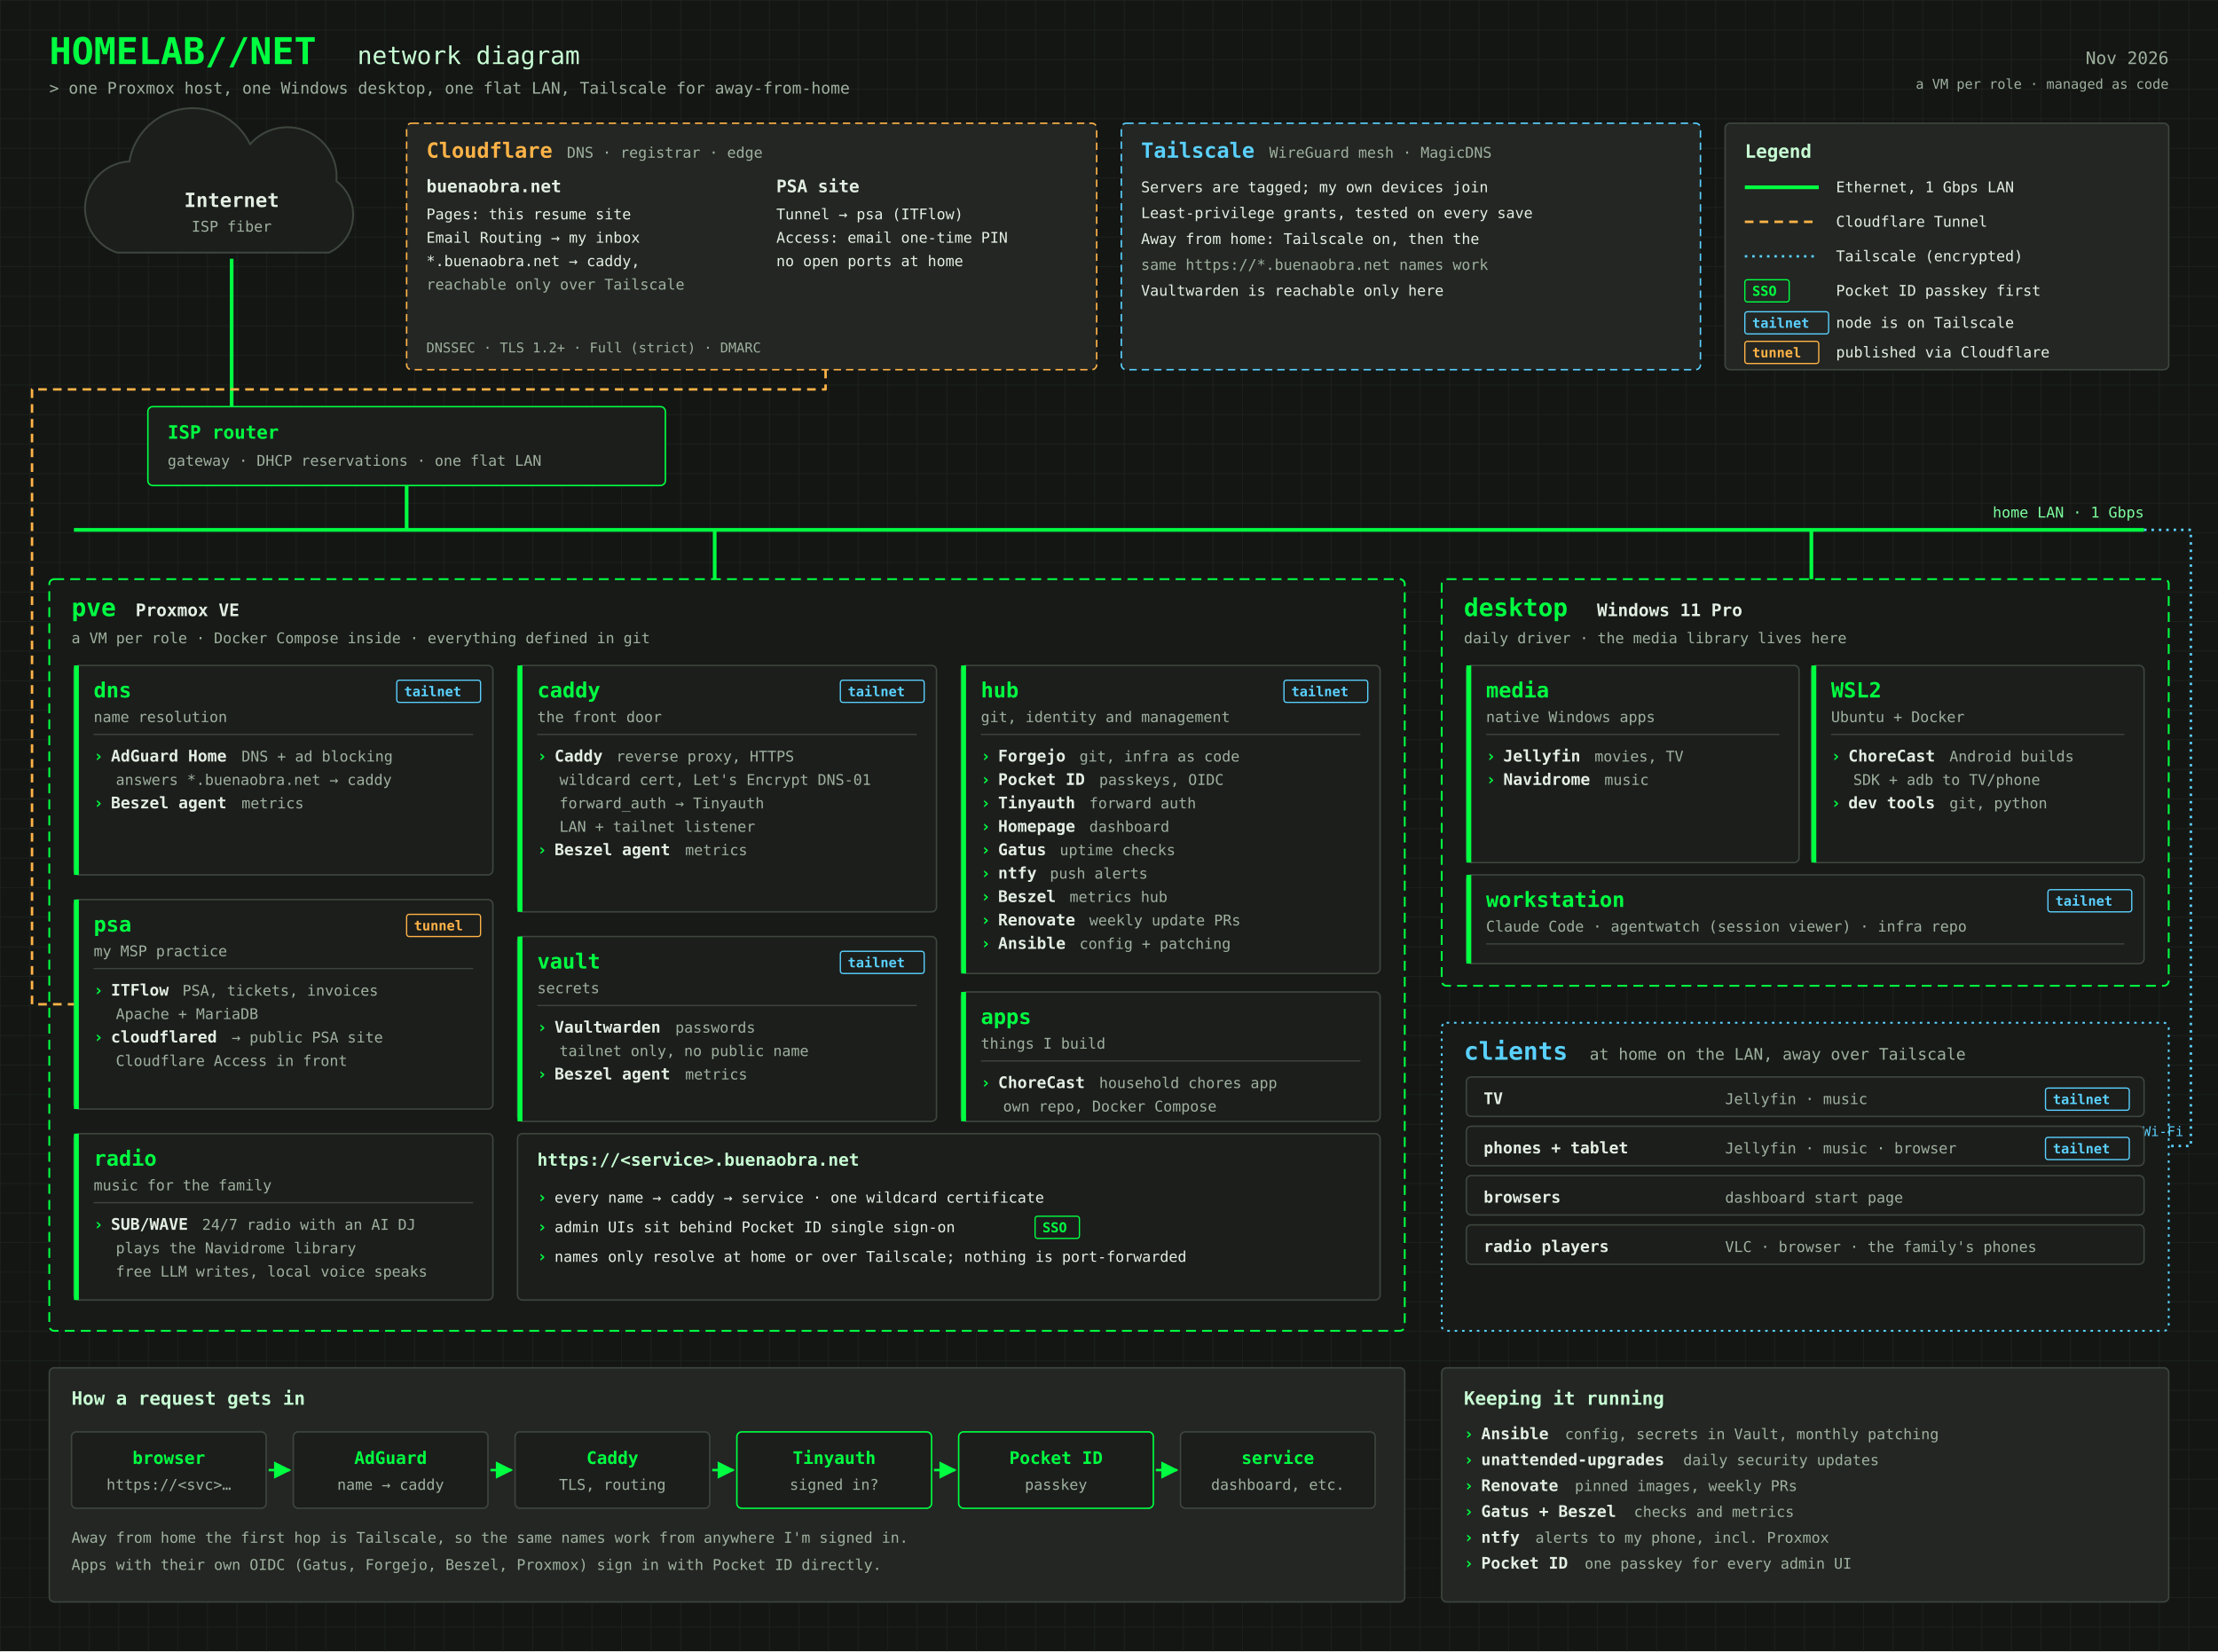
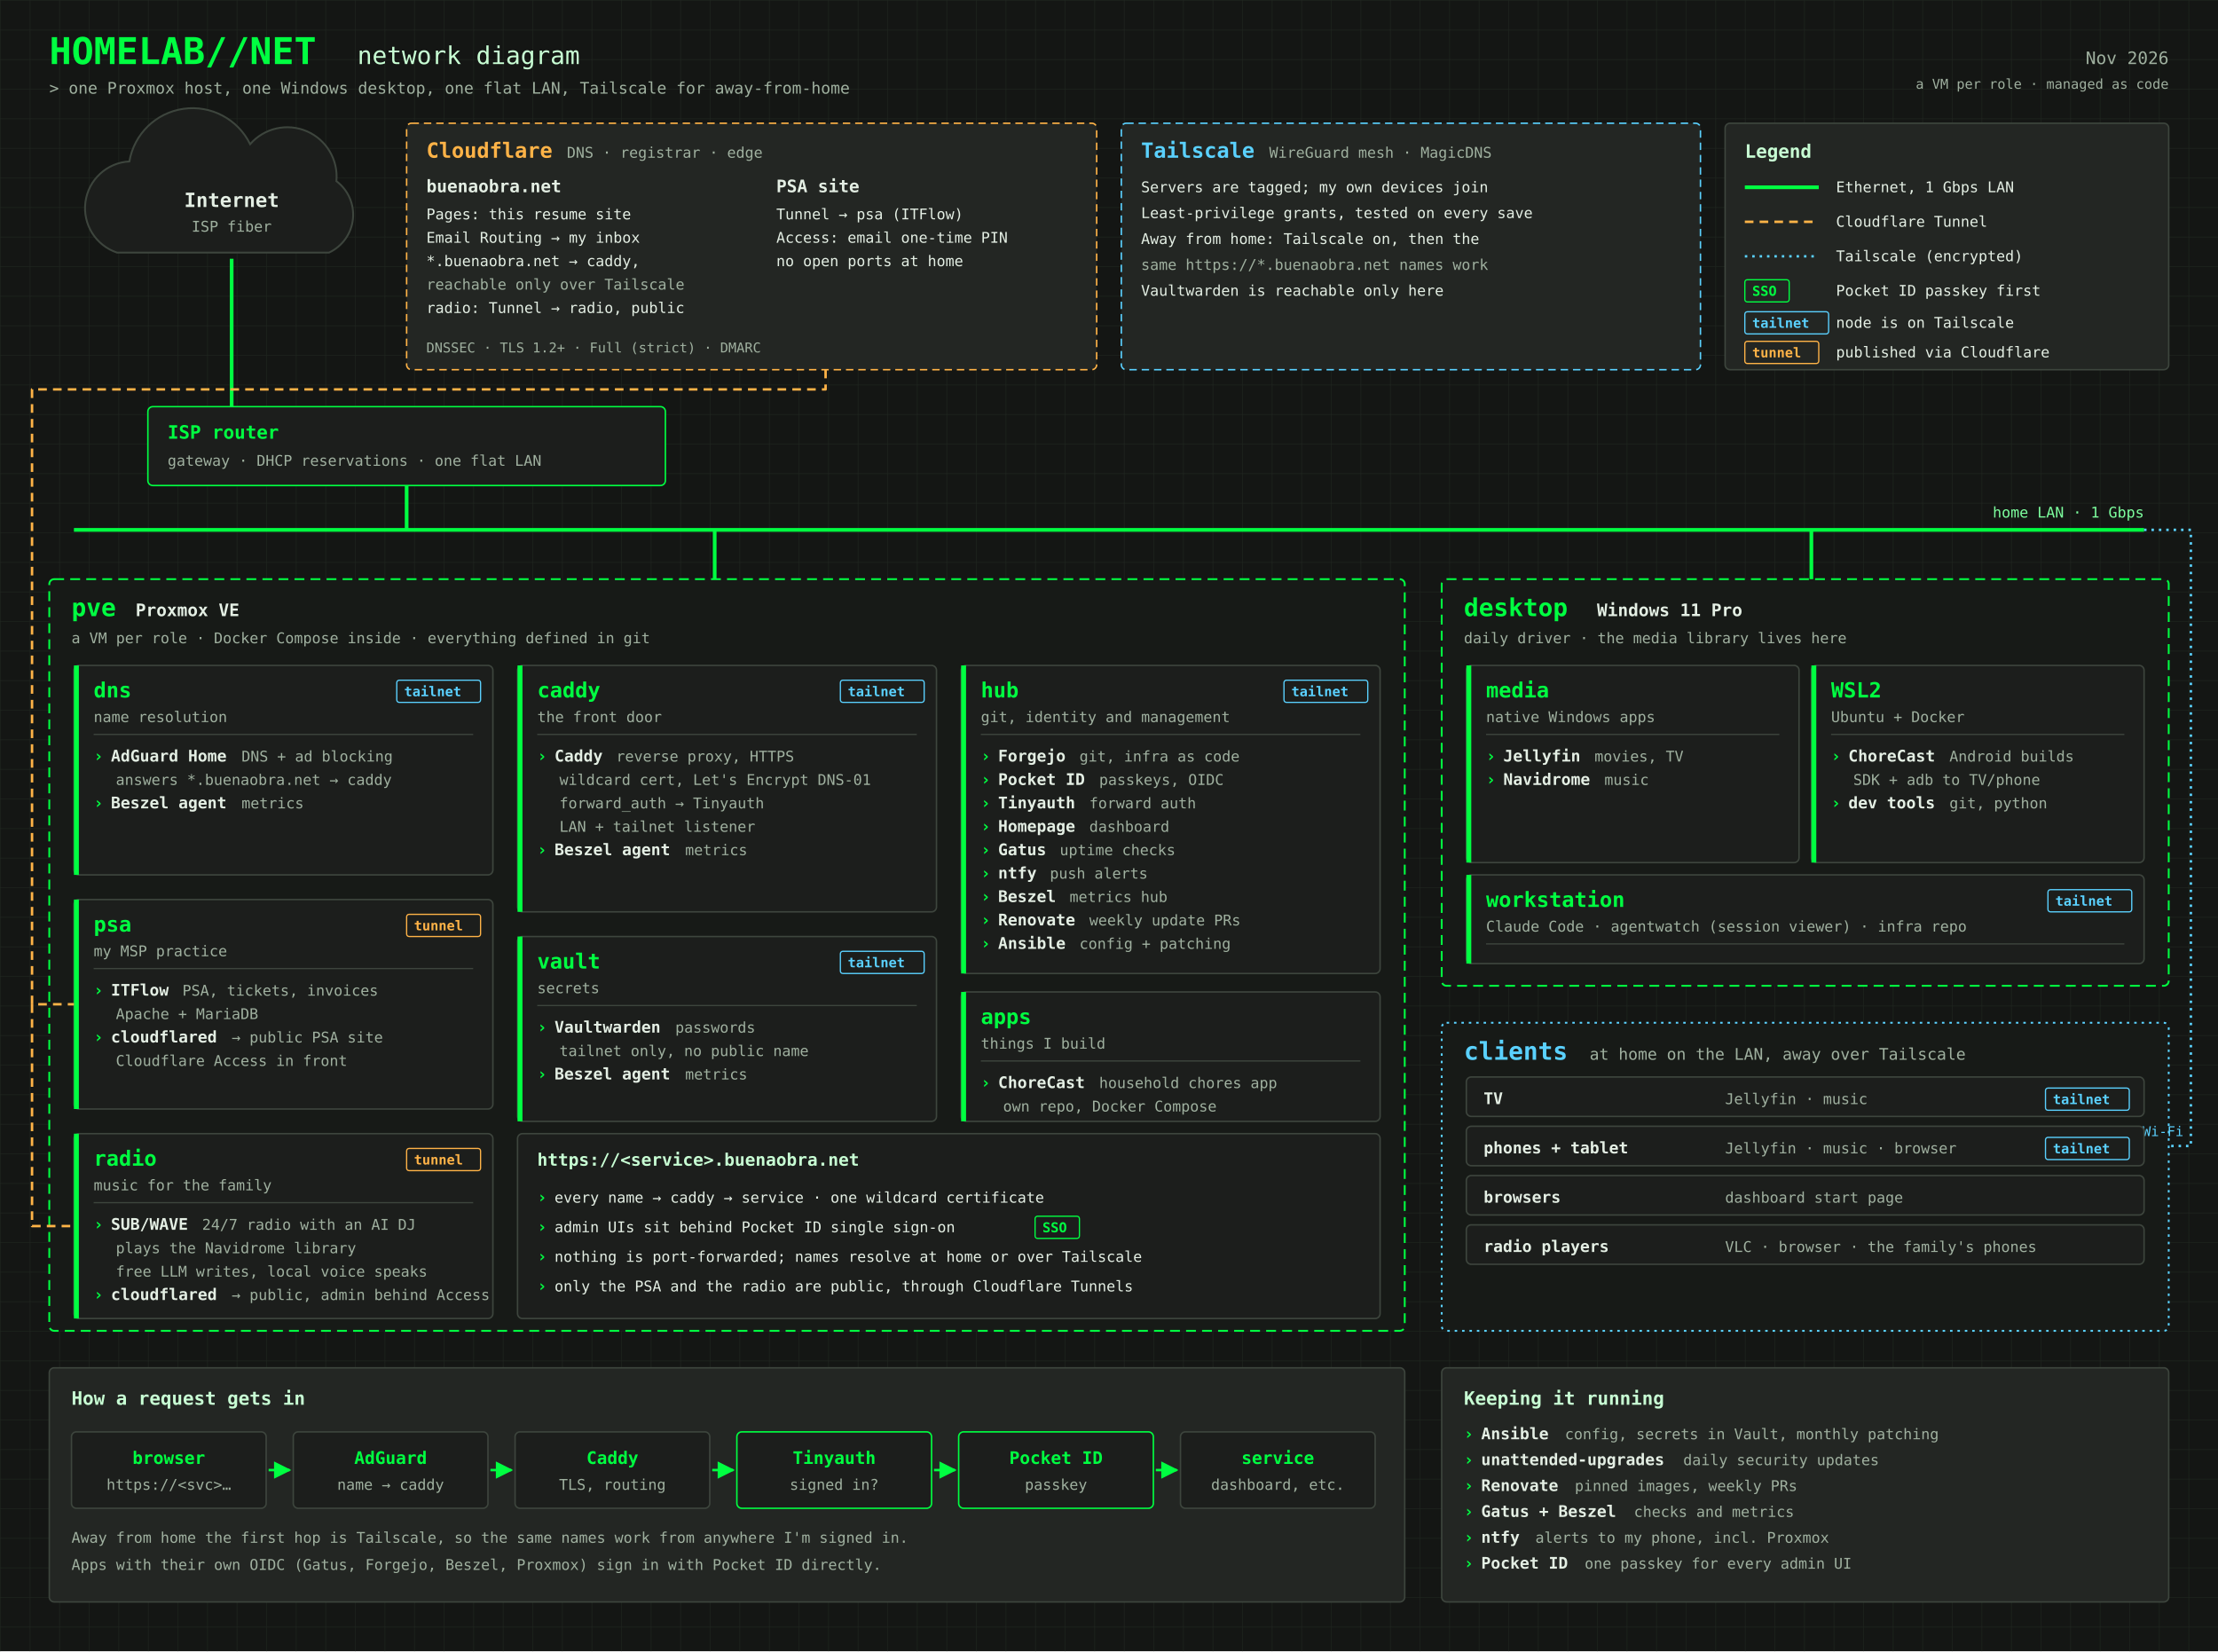
<svg xmlns="http://www.w3.org/2000/svg" viewBox="0 0 1800 1340" preserveAspectRatio="xMidYMid meet" style="background:#141614" font-family="'JetBrains Mono', 'Cascadia Code', Consolas, ui-monospace, monospace" role="img" aria-labelledby="t d">
  <defs>
    <pattern id="grid" width="24" height="24" patternUnits="userSpaceOnUse">
      <path d="M24 0H0V24" fill="none" stroke="#1f241f" stroke-width="1" />
    </pattern>
    <marker id="arrow" viewBox="0 0 10 10" refX="9" refY="5" markerWidth="7" markerHeight="7" orient="auto">
      <path d="M0 0L10 5L0 10z" fill="#00ff41" />
    </marker>
  </defs>
  <rect width="1800" height="1340" fill="#141614" />
  <rect width="1800" height="1340" fill="url(#grid)" />
  <text x="40" y="52" font-size="30" fill="#00ff41" font-weight="800" text-anchor="start">HOMELAB//NET</text>
  <text x="290" y="52" font-size="20" fill="#c8ffd4" font-weight="400" text-anchor="start">network diagram</text>
  <text x="40" y="76" font-size="13" fill="#9fb09f" font-weight="400" text-anchor="start">&gt; one Proxmox host, one Windows desktop, one flat LAN, Tailscale for away-from-home</text>
  <text x="1760" y="52" font-size="14" fill="#9fb09f" font-weight="400" text-anchor="end">Nov 2026</text>
  <text x="1760" y="72" font-size="11" fill="#9fb09f" font-weight="400" text-anchor="end">a VM per role · managed as code</text>
  <path d="M95 205 a38 38 0 0 1 10-74 a52 52 0 0 1 98-14 a40 40 0 0 1 70 30 a34 34 0 0 1 -6 58 z" fill="#1c1e1c" stroke="#3d453d" stroke-width="1.5" />
  <text x="188" y="168" font-size="16" fill="#e4efe4" font-weight="700" text-anchor="middle">Internet</text>
  <text x="188" y="188" font-size="12" fill="#9fb09f" font-weight="400" text-anchor="middle">ISP fiber</text>
  <rect x="330" y="100" width="560" height="200" rx="4" fill="#232623" stroke="#ffb347" stroke-width="1.2" stroke-dasharray="6 4" />
  <text x="346" y="128" font-size="17" fill="#ffb347" font-weight="700" text-anchor="start">Cloudflare</text>
  <text x="460" y="128" font-size="12" fill="#9fb09f" font-weight="400" text-anchor="start">DNS · registrar · edge</text>
  <text x="346" y="156" font-size="14" fill="#e4efe4" font-weight="700" text-anchor="start">buenaobra.net</text>
  <text x="346" y="178" font-size="12" fill="#e4efe4" font-weight="400" text-anchor="start">Pages: this resume site</text>
  <text x="346" y="197" font-size="12" fill="#e4efe4" font-weight="400" text-anchor="start">Email Routing → my inbox</text>
  <text x="346" y="216" font-size="12" fill="#e4efe4" font-weight="400" text-anchor="start">*.buenaobra.net → caddy,</text>
  <text x="346" y="235" font-size="12" fill="#9fb09f" font-weight="400" text-anchor="start">  reachable only over Tailscale</text>
+   <text x="346" y="254" font-size="12" fill="#e4efe4" font-weight="400" text-anchor="start">radio: Tunnel → radio, public</text>
  <text x="630" y="156" font-size="14" fill="#e4efe4" font-weight="700" text-anchor="start">PSA site</text>
  <text x="630" y="178" font-size="12" fill="#e4efe4" font-weight="400" text-anchor="start">Tunnel → psa (ITFlow)</text>
  <text x="630" y="197" font-size="12" fill="#e4efe4" font-weight="400" text-anchor="start">Access: email one-time PIN</text>
  <text x="630" y="216" font-size="12" fill="#e4efe4" font-weight="400" text-anchor="start">no open ports at home</text>
  <text x="346" y="286" font-size="11" fill="#9fb09f" font-weight="400" text-anchor="start">DNSSEC · TLS 1.2+ · Full (strict) · DMARC</text>
  <rect x="910" y="100" width="470" height="200" rx="4" fill="#232623" stroke="#5ad1ff" stroke-width="1.2" stroke-dasharray="6 4" />
  <text x="926" y="128" font-size="17" fill="#5ad1ff" font-weight="700" text-anchor="start">Tailscale</text>
  <text x="1030" y="128" font-size="12" fill="#9fb09f" font-weight="400" text-anchor="start">WireGuard mesh · MagicDNS</text>
  <text x="926" y="156" font-size="12" fill="#e4efe4" font-weight="400" text-anchor="start">Servers are tagged; my own devices join</text>
  <text x="926" y="177" font-size="12" fill="#e4efe4" font-weight="400" text-anchor="start">Least-privilege grants, tested on every save</text>
  <text x="926" y="198" font-size="12" fill="#e4efe4" font-weight="400" text-anchor="start">Away from home: Tailscale on, then the</text>
  <text x="926" y="219" font-size="12" fill="#9fb09f" font-weight="400" text-anchor="start">  same https://*.buenaobra.net names work</text>
  <text x="926" y="240" font-size="12" fill="#e4efe4" font-weight="400" text-anchor="start">Vaultwarden is reachable only here</text>
  <rect x="1400" y="100" width="360" height="200" rx="4" fill="#232623" stroke="#3d453d" stroke-width="1.2" />
  <text x="1416" y="128" font-size="15" fill="#c8ffd4" font-weight="700" text-anchor="start">Legend</text>
  <polyline points="1416,152 1476,152" fill="none" stroke="#00ff41" stroke-width="3" stroke-linejoin="round" />
  <text x="1490" y="156" font-size="12" fill="#e4efe4" font-weight="400" text-anchor="start">Ethernet, 1 Gbps LAN</text>
  <polyline points="1416,180 1476,180" fill="none" stroke="#ffb347" stroke-width="2" stroke-linejoin="round" stroke-dasharray="7 5" />
  <text x="1490" y="184" font-size="12" fill="#e4efe4" font-weight="400" text-anchor="start">Cloudflare Tunnel</text>
  <polyline points="1416,208 1476,208" fill="none" stroke="#5ad1ff" stroke-width="2" stroke-linejoin="round" stroke-dasharray="2 4" />
  <text x="1490" y="212" font-size="12" fill="#e4efe4" font-weight="400" text-anchor="start">Tailscale (encrypted)</text>
  <rect x="1416" y="227" width="36" height="18" rx="2" fill="none" stroke="#00ff41" stroke-width="1" />
  <text x="1422" y="240" font-size="11" fill="#00ff41" font-weight="600" text-anchor="start">SSO</text>
  <text x="1490" y="240" font-size="12" fill="#e4efe4" font-weight="400" text-anchor="start">Pocket ID passkey first</text>
  <rect x="1416" y="253" width="68" height="18" rx="2" fill="none" stroke="#5ad1ff" stroke-width="1" />
  <text x="1422" y="266" font-size="11" fill="#5ad1ff" font-weight="600" text-anchor="start">tailnet</text>
  <text x="1490" y="266" font-size="12" fill="#e4efe4" font-weight="400" text-anchor="start">node is on Tailscale</text>
  <rect x="1416" y="277" width="60" height="18" rx="2" fill="none" stroke="#ffb347" stroke-width="1" />
  <text x="1422" y="290" font-size="11" fill="#ffb347" font-weight="600" text-anchor="start">tunnel</text>
  <text x="1490" y="290" font-size="12" fill="#e4efe4" font-weight="400" text-anchor="start">published via Cloudflare</text>
  <rect x="120" y="330" width="420" height="64" rx="4" fill="#1c1e1c" stroke="#00ff41" stroke-width="1.2" />
  <text x="136" y="356" font-size="15" fill="#00ff41" font-weight="700" text-anchor="start">ISP router</text>
  <text x="136" y="378" font-size="12" fill="#9fb09f" font-weight="400" text-anchor="start">gateway · DHCP reservations · one flat LAN</text>
  <polyline points="188,210 188,330" fill="none" stroke="#00ff41" stroke-width="3" stroke-linejoin="round" />
  <polyline points="60,430 1740,430" fill="none" stroke="#00ff41" stroke-width="3" stroke-linejoin="round" />
  <polyline points="330,394 330,430" fill="none" stroke="#00ff41" stroke-width="3" stroke-linejoin="round" />
  <text x="1740" y="420" font-size="12" fill="#7dff9e" font-weight="400" text-anchor="end">home LAN · 1 Gbps</text>
  <rect x="40" y="470" width="1100" height="610" rx="4" fill="#171a17" stroke="#00ff41" stroke-width="1.5" stroke-dasharray="8 5" />
  <text x="58" y="500" font-size="20" fill="#00ff41" font-weight="800" text-anchor="start">pve</text>
  <text x="110" y="500" font-size="14" fill="#e4efe4" font-weight="600" text-anchor="start">Proxmox VE</text>
  <text x="58" y="522" font-size="12" fill="#9fb09f" font-weight="400" text-anchor="start">a VM per role · Docker Compose inside · everything defined in git</text>
  <polyline points="580,430 580,470" fill="none" stroke="#00ff41" stroke-width="3" stroke-linejoin="round" />
  <rect x="60" y="540" width="340" height="170" rx="4" fill="#1c1e1c" stroke="#3d453d" stroke-width="1.2" />
  <rect x="60" y="540" width="4" height="170" fill="#00ff41" />
  <text x="76" y="566" font-size="17" fill="#00ff41" font-weight="700" text-anchor="start">dns</text>
  <rect x="322" y="552" width="68" height="18" rx="2" fill="none" stroke="#5ad1ff" stroke-width="1" />
  <text x="328" y="565" font-size="11" fill="#5ad1ff" font-weight="600" text-anchor="start">tailnet</text>
  <text x="76" y="586" font-size="12" fill="#9fb09f" font-weight="400" text-anchor="start">name resolution</text>
  <line x1="76" y1="596" x2="384" y2="596" stroke="#3d453d" />
  <text x="76" y="618" font-size="13" fill="#00ff41" font-weight="700" text-anchor="start">›</text>
  <text x="90" y="618" font-size="13" fill="#e4efe4" font-weight="600" text-anchor="start">AdGuard Home</text>
  <text x="196" y="618" font-size="12" fill="#9fb09f" font-weight="400" text-anchor="start">DNS + ad blocking</text>
  <text x="94" y="637" font-size="12" fill="#9fb09f" font-weight="400" text-anchor="start">answers *.buenaobra.net → caddy</text>
  <text x="76" y="656" font-size="13" fill="#00ff41" font-weight="700" text-anchor="start">›</text>
  <text x="90" y="656" font-size="13" fill="#e4efe4" font-weight="600" text-anchor="start">Beszel agent</text>
  <text x="196" y="656" font-size="12" fill="#9fb09f" font-weight="400" text-anchor="start">metrics</text>
  <rect x="420" y="540" width="340" height="200" rx="4" fill="#1c1e1c" stroke="#3d453d" stroke-width="1.2" />
  <rect x="420" y="540" width="4" height="200" fill="#00ff41" />
  <text x="436" y="566" font-size="17" fill="#00ff41" font-weight="700" text-anchor="start">caddy</text>
  <rect x="682" y="552" width="68" height="18" rx="2" fill="none" stroke="#5ad1ff" stroke-width="1" />
  <text x="688" y="565" font-size="11" fill="#5ad1ff" font-weight="600" text-anchor="start">tailnet</text>
  <text x="436" y="586" font-size="12" fill="#9fb09f" font-weight="400" text-anchor="start">the front door</text>
  <line x1="436" y1="596" x2="744" y2="596" stroke="#3d453d" />
  <text x="436" y="618" font-size="13" fill="#00ff41" font-weight="700" text-anchor="start">›</text>
  <text x="450" y="618" font-size="13" fill="#e4efe4" font-weight="600" text-anchor="start">Caddy</text>
  <text x="500" y="618" font-size="12" fill="#9fb09f" font-weight="400" text-anchor="start">reverse proxy, HTTPS</text>
  <text x="454" y="637" font-size="12" fill="#9fb09f" font-weight="400" text-anchor="start">wildcard cert, Let's Encrypt DNS-01</text>
  <text x="454" y="656" font-size="12" fill="#9fb09f" font-weight="400" text-anchor="start">forward_auth → Tinyauth</text>
  <text x="454" y="675" font-size="12" fill="#9fb09f" font-weight="400" text-anchor="start">LAN + tailnet listener</text>
  <text x="436" y="694" font-size="13" fill="#00ff41" font-weight="700" text-anchor="start">›</text>
  <text x="450" y="694" font-size="13" fill="#e4efe4" font-weight="600" text-anchor="start">Beszel agent</text>
  <text x="556" y="694" font-size="12" fill="#9fb09f" font-weight="400" text-anchor="start">metrics</text>
  <rect x="780" y="540" width="340" height="250" rx="4" fill="#1c1e1c" stroke="#3d453d" stroke-width="1.2" />
  <rect x="780" y="540" width="4" height="250" fill="#00ff41" />
  <text x="796" y="566" font-size="17" fill="#00ff41" font-weight="700" text-anchor="start">hub</text>
  <rect x="1042" y="552" width="68" height="18" rx="2" fill="none" stroke="#5ad1ff" stroke-width="1" />
  <text x="1048" y="565" font-size="11" fill="#5ad1ff" font-weight="600" text-anchor="start">tailnet</text>
  <text x="796" y="586" font-size="12" fill="#9fb09f" font-weight="400" text-anchor="start">git, identity and management</text>
  <line x1="796" y1="596" x2="1104" y2="596" stroke="#3d453d" />
  <text x="796" y="618" font-size="13" fill="#00ff41" font-weight="700" text-anchor="start">›</text>
  <text x="810" y="618" font-size="13" fill="#e4efe4" font-weight="600" text-anchor="start">Forgejo</text>
  <text x="876" y="618" font-size="12" fill="#9fb09f" font-weight="400" text-anchor="start">git, infra as code</text>
  <text x="796" y="637" font-size="13" fill="#00ff41" font-weight="700" text-anchor="start">›</text>
  <text x="810" y="637" font-size="13" fill="#e4efe4" font-weight="600" text-anchor="start">Pocket ID</text>
  <text x="892" y="637" font-size="12" fill="#9fb09f" font-weight="400" text-anchor="start">passkeys, OIDC</text>
  <text x="796" y="656" font-size="13" fill="#00ff41" font-weight="700" text-anchor="start">›</text>
  <text x="810" y="656" font-size="13" fill="#e4efe4" font-weight="600" text-anchor="start">Tinyauth</text>
  <text x="884" y="656" font-size="12" fill="#9fb09f" font-weight="400" text-anchor="start">forward auth</text>
  <text x="796" y="675" font-size="13" fill="#00ff41" font-weight="700" text-anchor="start">›</text>
  <text x="810" y="675" font-size="13" fill="#e4efe4" font-weight="600" text-anchor="start">Homepage</text>
  <text x="884" y="675" font-size="12" fill="#9fb09f" font-weight="400" text-anchor="start">dashboard</text>
  <text x="796" y="694" font-size="13" fill="#00ff41" font-weight="700" text-anchor="start">›</text>
  <text x="810" y="694" font-size="13" fill="#e4efe4" font-weight="600" text-anchor="start">Gatus</text>
  <text x="860" y="694" font-size="12" fill="#9fb09f" font-weight="400" text-anchor="start">uptime checks</text>
  <text x="796" y="713" font-size="13" fill="#00ff41" font-weight="700" text-anchor="start">›</text>
  <text x="810" y="713" font-size="13" fill="#e4efe4" font-weight="600" text-anchor="start">ntfy</text>
  <text x="852" y="713" font-size="12" fill="#9fb09f" font-weight="400" text-anchor="start">push alerts</text>
  <text x="796" y="732" font-size="13" fill="#00ff41" font-weight="700" text-anchor="start">›</text>
  <text x="810" y="732" font-size="13" fill="#e4efe4" font-weight="600" text-anchor="start">Beszel</text>
  <text x="868" y="732" font-size="12" fill="#9fb09f" font-weight="400" text-anchor="start">metrics hub</text>
  <text x="796" y="751" font-size="13" fill="#00ff41" font-weight="700" text-anchor="start">›</text>
  <text x="810" y="751" font-size="13" fill="#e4efe4" font-weight="600" text-anchor="start">Renovate</text>
  <text x="884" y="751" font-size="12" fill="#9fb09f" font-weight="400" text-anchor="start">weekly update PRs</text>
  <text x="796" y="770" font-size="13" fill="#00ff41" font-weight="700" text-anchor="start">›</text>
  <text x="810" y="770" font-size="13" fill="#e4efe4" font-weight="600" text-anchor="start">Ansible</text>
  <text x="876" y="770" font-size="12" fill="#9fb09f" font-weight="400" text-anchor="start">config + patching</text>
  <rect x="60" y="730" width="340" height="170" rx="4" fill="#1c1e1c" stroke="#3d453d" stroke-width="1.2" />
  <rect x="60" y="730" width="4" height="170" fill="#00ff41" />
  <text x="76" y="756" font-size="17" fill="#00ff41" font-weight="700" text-anchor="start">psa</text>
  <rect x="330" y="742" width="60" height="18" rx="2" fill="none" stroke="#ffb347" stroke-width="1" />
  <text x="336" y="755" font-size="11" fill="#ffb347" font-weight="600" text-anchor="start">tunnel</text>
  <text x="76" y="776" font-size="12" fill="#9fb09f" font-weight="400" text-anchor="start">my MSP practice</text>
  <line x1="76" y1="786" x2="384" y2="786" stroke="#3d453d" />
  <text x="76" y="808" font-size="13" fill="#00ff41" font-weight="700" text-anchor="start">›</text>
  <text x="90" y="808" font-size="13" fill="#e4efe4" font-weight="600" text-anchor="start">ITFlow</text>
  <text x="148" y="808" font-size="12" fill="#9fb09f" font-weight="400" text-anchor="start">PSA, tickets, invoices</text>
  <text x="94" y="827" font-size="12" fill="#9fb09f" font-weight="400" text-anchor="start">Apache + MariaDB</text>
  <text x="76" y="846" font-size="13" fill="#00ff41" font-weight="700" text-anchor="start">›</text>
  <text x="90" y="846" font-size="13" fill="#e4efe4" font-weight="600" text-anchor="start">cloudflared</text>
  <text x="188" y="846" font-size="12" fill="#9fb09f" font-weight="400" text-anchor="start">→ public PSA site</text>
  <text x="94" y="865" font-size="12" fill="#9fb09f" font-weight="400" text-anchor="start">Cloudflare Access in front</text>
  <rect x="420" y="760" width="340" height="150" rx="4" fill="#1c1e1c" stroke="#3d453d" stroke-width="1.2" />
  <rect x="420" y="760" width="4" height="150" fill="#00ff41" />
  <text x="436" y="786" font-size="17" fill="#00ff41" font-weight="700" text-anchor="start">vault</text>
  <rect x="682" y="772" width="68" height="18" rx="2" fill="none" stroke="#5ad1ff" stroke-width="1" />
  <text x="688" y="785" font-size="11" fill="#5ad1ff" font-weight="600" text-anchor="start">tailnet</text>
  <text x="436" y="806" font-size="12" fill="#9fb09f" font-weight="400" text-anchor="start">secrets</text>
  <line x1="436" y1="816" x2="744" y2="816" stroke="#3d453d" />
  <text x="436" y="838" font-size="13" fill="#00ff41" font-weight="700" text-anchor="start">›</text>
  <text x="450" y="838" font-size="13" fill="#e4efe4" font-weight="600" text-anchor="start">Vaultwarden</text>
  <text x="548" y="838" font-size="12" fill="#9fb09f" font-weight="400" text-anchor="start">passwords</text>
  <text x="454" y="857" font-size="12" fill="#9fb09f" font-weight="400" text-anchor="start">tailnet only, no public name</text>
  <text x="436" y="876" font-size="13" fill="#00ff41" font-weight="700" text-anchor="start">›</text>
  <text x="450" y="876" font-size="13" fill="#e4efe4" font-weight="600" text-anchor="start">Beszel agent</text>
  <text x="556" y="876" font-size="12" fill="#9fb09f" font-weight="400" text-anchor="start">metrics</text>
  <rect x="780" y="805" width="340" height="105" rx="4" fill="#1c1e1c" stroke="#3d453d" stroke-width="1.2" />
  <rect x="780" y="805" width="4" height="105" fill="#00ff41" />
  <text x="796" y="831" font-size="17" fill="#00ff41" font-weight="700" text-anchor="start">apps</text>
  <text x="796" y="851" font-size="12" fill="#9fb09f" font-weight="400" text-anchor="start">things I build</text>
  <line x1="796" y1="861" x2="1104" y2="861" stroke="#3d453d" />
  <text x="796" y="883" font-size="13" fill="#00ff41" font-weight="700" text-anchor="start">›</text>
  <text x="810" y="883" font-size="13" fill="#e4efe4" font-weight="600" text-anchor="start">ChoreCast</text>
  <text x="892" y="883" font-size="12" fill="#9fb09f" font-weight="400" text-anchor="start">household chores app</text>
  <text x="814" y="902" font-size="12" fill="#9fb09f" font-weight="400" text-anchor="start">own repo, Docker Compose</text>
-   <rect x="60" y="920" width="340" height="135" rx="4" fill="#1c1e1c" stroke="#3d453d" stroke-width="1.2" />
-   <rect x="60" y="920" width="4" height="135" fill="#00ff41" />
+   <rect x="60" y="920" width="340" height="150" rx="4" fill="#1c1e1c" stroke="#3d453d" stroke-width="1.2" />
+   <rect x="60" y="920" width="4" height="150" fill="#00ff41" />
  <text x="76" y="946" font-size="17" fill="#00ff41" font-weight="700" text-anchor="start">radio</text>
+   <rect x="330" y="932" width="60" height="18" rx="2" fill="none" stroke="#ffb347" stroke-width="1" />
+   <text x="336" y="945" font-size="11" fill="#ffb347" font-weight="600" text-anchor="start">tunnel</text>
  <text x="76" y="966" font-size="12" fill="#9fb09f" font-weight="400" text-anchor="start">music for the family</text>
  <line x1="76" y1="976" x2="384" y2="976" stroke="#3d453d" />
  <text x="76" y="998" font-size="13" fill="#00ff41" font-weight="700" text-anchor="start">›</text>
  <text x="90" y="998" font-size="13" fill="#e4efe4" font-weight="600" text-anchor="start">SUB/WAVE</text>
  <text x="164" y="998" font-size="12" fill="#9fb09f" font-weight="400" text-anchor="start">24/7 radio with an AI DJ</text>
  <text x="94" y="1017" font-size="12" fill="#9fb09f" font-weight="400" text-anchor="start">plays the Navidrome library</text>
  <text x="94" y="1036" font-size="12" fill="#9fb09f" font-weight="400" text-anchor="start">free LLM writes, local voice speaks</text>
-   <rect x="420" y="920" width="700" height="135" rx="4" fill="#1c1e1c" stroke="#3d453d" stroke-width="1.2" />
+   <text x="76" y="1055" font-size="13" fill="#00ff41" font-weight="700" text-anchor="start">›</text>
+   <text x="90" y="1055" font-size="13" fill="#e4efe4" font-weight="600" text-anchor="start">cloudflared</text>
+   <text x="188" y="1055" font-size="12" fill="#9fb09f" font-weight="400" text-anchor="start">→ public, admin behind Access</text>
+   <rect x="420" y="920" width="700" height="150" rx="4" fill="#1c1e1c" stroke="#3d453d" stroke-width="1.2" />
  <text x="436" y="946" font-size="14" fill="#c8ffd4" font-weight="700" text-anchor="start">https://&lt;service&gt;.buenaobra.net</text>
  <text x="436" y="976" font-size="13" fill="#00ff41" font-weight="700" text-anchor="start">›</text>
  <text x="450" y="976" font-size="12" fill="#e4efe4" font-weight="400" text-anchor="start">every name → caddy → service · one wildcard certificate</text>
  <text x="436" y="1000" font-size="13" fill="#00ff41" font-weight="700" text-anchor="start">›</text>
  <text x="450" y="1000" font-size="12" fill="#e4efe4" font-weight="400" text-anchor="start">admin UIs sit behind Pocket ID single sign-on</text>
  <text x="436" y="1024" font-size="13" fill="#00ff41" font-weight="700" text-anchor="start">›</text>
-   <text x="450" y="1024" font-size="12" fill="#e4efe4" font-weight="400" text-anchor="start">names only resolve at home or over Tailscale; nothing is port-forwarded</text>
+   <text x="450" y="1024" font-size="12" fill="#e4efe4" font-weight="400" text-anchor="start">nothing is port-forwarded; names resolve at home or over Tailscale</text>
+   <text x="436" y="1048" font-size="13" fill="#00ff41" font-weight="700" text-anchor="start">›</text>
+   <text x="450" y="1048" font-size="12" fill="#e4efe4" font-weight="400" text-anchor="start">only the PSA and the radio are public, through Cloudflare Tunnels</text>
  <rect x="840" y="987" width="36" height="18" rx="2" fill="none" stroke="#00ff41" stroke-width="1" />
  <text x="846" y="1000" font-size="11" fill="#00ff41" font-weight="600" text-anchor="start">SSO</text>
  <polyline points="670,300 670,316 26,316 26,815 60,815" fill="none" stroke="#ffb347" stroke-width="2" stroke-linejoin="round" stroke-dasharray="7 5" />
+   <polyline points="26,815 26,995 60,995" fill="none" stroke="#ffb347" stroke-width="2" stroke-linejoin="round" stroke-dasharray="7 5" />
  <rect x="1170" y="470" width="590" height="330" rx="4" fill="#171a17" stroke="#00ff41" stroke-width="1.5" stroke-dasharray="8 5" />
  <text x="1188" y="500" font-size="20" fill="#00ff41" font-weight="800" text-anchor="start">desktop</text>
  <text x="1296" y="500" font-size="14" fill="#e4efe4" font-weight="600" text-anchor="start">Windows 11 Pro</text>
  <text x="1188" y="522" font-size="12" fill="#9fb09f" font-weight="400" text-anchor="start">daily driver · the media library lives here</text>
  <polyline points="1470,430 1470,470" fill="none" stroke="#00ff41" stroke-width="3" stroke-linejoin="round" />
  <rect x="1190" y="540" width="270" height="160" rx="4" fill="#1c1e1c" stroke="#3d453d" stroke-width="1.2" />
  <rect x="1190" y="540" width="4" height="160" fill="#00ff41" />
  <text x="1206" y="566" font-size="17" fill="#00ff41" font-weight="700" text-anchor="start">media</text>
  <text x="1206" y="586" font-size="12" fill="#9fb09f" font-weight="400" text-anchor="start">native Windows apps</text>
  <line x1="1206" y1="596" x2="1444" y2="596" stroke="#3d453d" />
  <text x="1206" y="618" font-size="13" fill="#00ff41" font-weight="700" text-anchor="start">›</text>
  <text x="1220" y="618" font-size="13" fill="#e4efe4" font-weight="600" text-anchor="start">Jellyfin</text>
  <text x="1294" y="618" font-size="12" fill="#9fb09f" font-weight="400" text-anchor="start">movies, TV</text>
  <text x="1206" y="637" font-size="13" fill="#00ff41" font-weight="700" text-anchor="start">›</text>
  <text x="1220" y="637" font-size="13" fill="#e4efe4" font-weight="600" text-anchor="start">Navidrome</text>
  <text x="1302" y="637" font-size="12" fill="#9fb09f" font-weight="400" text-anchor="start">music</text>
  <rect x="1470" y="540" width="270" height="160" rx="4" fill="#1c1e1c" stroke="#3d453d" stroke-width="1.2" />
  <rect x="1470" y="540" width="4" height="160" fill="#00ff41" />
  <text x="1486" y="566" font-size="17" fill="#00ff41" font-weight="700" text-anchor="start">WSL2</text>
  <text x="1486" y="586" font-size="12" fill="#9fb09f" font-weight="400" text-anchor="start">Ubuntu + Docker</text>
  <line x1="1486" y1="596" x2="1724" y2="596" stroke="#3d453d" />
  <text x="1486" y="618" font-size="13" fill="#00ff41" font-weight="700" text-anchor="start">›</text>
  <text x="1500" y="618" font-size="13" fill="#e4efe4" font-weight="600" text-anchor="start">ChoreCast</text>
  <text x="1582" y="618" font-size="12" fill="#9fb09f" font-weight="400" text-anchor="start">Android builds</text>
  <text x="1504" y="637" font-size="12" fill="#9fb09f" font-weight="400" text-anchor="start">SDK + adb to TV/phone</text>
  <text x="1486" y="656" font-size="13" fill="#00ff41" font-weight="700" text-anchor="start">›</text>
  <text x="1500" y="656" font-size="13" fill="#e4efe4" font-weight="600" text-anchor="start">dev tools</text>
  <text x="1582" y="656" font-size="12" fill="#9fb09f" font-weight="400" text-anchor="start">git, python</text>
  <rect x="1190" y="710" width="550" height="72" rx="4" fill="#1c1e1c" stroke="#3d453d" stroke-width="1.2" />
  <rect x="1190" y="710" width="4" height="72" fill="#00ff41" />
  <text x="1206" y="736" font-size="17" fill="#00ff41" font-weight="700" text-anchor="start">workstation</text>
  <rect x="1662" y="722" width="68" height="18" rx="2" fill="none" stroke="#5ad1ff" stroke-width="1" />
  <text x="1668" y="735" font-size="11" fill="#5ad1ff" font-weight="600" text-anchor="start">tailnet</text>
  <text x="1206" y="756" font-size="12" fill="#9fb09f" font-weight="400" text-anchor="start">Claude Code · agentwatch (session viewer) · infra repo</text>
  <line x1="1206" y1="766" x2="1724" y2="766" stroke="#3d453d" />
  <rect x="1170" y="830" width="590" height="250" rx="4" fill="#171a17" stroke="#5ad1ff" stroke-width="1.5" stroke-dasharray="2 4" />
  <text x="1188" y="860" font-size="20" fill="#5ad1ff" font-weight="800" text-anchor="start">clients</text>
  <text x="1290" y="860" font-size="13" fill="#9fb09f" font-weight="400" text-anchor="start">at home on the LAN, away over Tailscale</text>
  <polyline points="1740,430 1778,430 1778,930 1760,930" fill="none" stroke="#5ad1ff" stroke-width="2" stroke-linejoin="round" stroke-dasharray="2 4" />
  <text x="1772" y="922" font-size="11" fill="#5ad1ff" font-weight="400" text-anchor="end">Wi-Fi</text>
  <rect x="1190" y="874" width="550" height="32" rx="4" fill="#1c1e1c" stroke="#3d453d" stroke-width="1.2" />
  <text x="1204" y="896" font-size="13" fill="#e4efe4" font-weight="700" text-anchor="start">TV</text>
  <text x="1400" y="896" font-size="12" fill="#9fb09f" font-weight="400" text-anchor="start">Jellyfin · music</text>
  <rect x="1660" y="883" width="68" height="18" rx="2" fill="none" stroke="#5ad1ff" stroke-width="1" />
  <text x="1666" y="896" font-size="11" fill="#5ad1ff" font-weight="600" text-anchor="start">tailnet</text>
  <rect x="1190" y="914" width="550" height="32" rx="4" fill="#1c1e1c" stroke="#3d453d" stroke-width="1.2" />
  <text x="1204" y="936" font-size="13" fill="#e4efe4" font-weight="700" text-anchor="start">phones + tablet</text>
  <text x="1400" y="936" font-size="12" fill="#9fb09f" font-weight="400" text-anchor="start">Jellyfin · music · browser</text>
  <rect x="1660" y="923" width="68" height="18" rx="2" fill="none" stroke="#5ad1ff" stroke-width="1" />
  <text x="1666" y="936" font-size="11" fill="#5ad1ff" font-weight="600" text-anchor="start">tailnet</text>
  <rect x="1190" y="954" width="550" height="32" rx="4" fill="#1c1e1c" stroke="#3d453d" stroke-width="1.2" />
  <text x="1204" y="976" font-size="13" fill="#e4efe4" font-weight="700" text-anchor="start">browsers</text>
  <text x="1400" y="976" font-size="12" fill="#9fb09f" font-weight="400" text-anchor="start">dashboard start page</text>
  <rect x="1190" y="994" width="550" height="32" rx="4" fill="#1c1e1c" stroke="#3d453d" stroke-width="1.2" />
  <text x="1204" y="1016" font-size="13" fill="#e4efe4" font-weight="700" text-anchor="start">radio players</text>
  <text x="1400" y="1016" font-size="12" fill="#9fb09f" font-weight="400" text-anchor="start">VLC · browser · the family's phones</text>
  <rect x="40" y="1110" width="1100" height="190" rx="4" fill="#232623" stroke="#3d453d" stroke-width="1.2" />
  <text x="58" y="1140" font-size="15" fill="#c8ffd4" font-weight="700" text-anchor="start">How a request gets in</text>
  <rect x="58" y="1162" width="158" height="62" rx="4" fill="#1c1e1c" stroke="#3d453d" stroke-width="1.2" />
  <text x="137.0" y="1188" font-size="14" fill="#00ff41" font-weight="700" text-anchor="middle">browser</text>
  <text x="137.0" y="1209" font-size="12" fill="#9fb09f" font-weight="400" text-anchor="middle">https://&lt;svc&gt;…</text>
  <polyline points="218,1193 235,1193" fill="none" stroke="#00ff41" stroke-width="2" stroke-linejoin="round" marker-end="url(#arrow)" />
  <rect x="238" y="1162" width="158" height="62" rx="4" fill="#1c1e1c" stroke="#3d453d" stroke-width="1.2" />
  <text x="317.0" y="1188" font-size="14" fill="#00ff41" font-weight="700" text-anchor="middle">AdGuard</text>
  <text x="317.0" y="1209" font-size="12" fill="#9fb09f" font-weight="400" text-anchor="middle">name → caddy</text>
  <polyline points="398,1193 415,1193" fill="none" stroke="#00ff41" stroke-width="2" stroke-linejoin="round" marker-end="url(#arrow)" />
  <rect x="418" y="1162" width="158" height="62" rx="4" fill="#1c1e1c" stroke="#3d453d" stroke-width="1.2" />
  <text x="497.0" y="1188" font-size="14" fill="#00ff41" font-weight="700" text-anchor="middle">Caddy</text>
  <text x="497.0" y="1209" font-size="12" fill="#9fb09f" font-weight="400" text-anchor="middle">TLS, routing</text>
  <polyline points="578,1193 595,1193" fill="none" stroke="#00ff41" stroke-width="2" stroke-linejoin="round" marker-end="url(#arrow)" />
  <rect x="598" y="1162" width="158" height="62" rx="4" fill="#1c1e1c" stroke="#00ff41" stroke-width="1.2" />
  <text x="677.0" y="1188" font-size="14" fill="#00ff41" font-weight="700" text-anchor="middle">Tinyauth</text>
  <text x="677.0" y="1209" font-size="12" fill="#9fb09f" font-weight="400" text-anchor="middle">signed in?</text>
  <polyline points="758,1193 775,1193" fill="none" stroke="#00ff41" stroke-width="2" stroke-linejoin="round" marker-end="url(#arrow)" />
  <rect x="778" y="1162" width="158" height="62" rx="4" fill="#1c1e1c" stroke="#00ff41" stroke-width="1.2" />
  <text x="857.0" y="1188" font-size="14" fill="#00ff41" font-weight="700" text-anchor="middle">Pocket ID</text>
  <text x="857.0" y="1209" font-size="12" fill="#9fb09f" font-weight="400" text-anchor="middle">passkey</text>
  <polyline points="938,1193 955,1193" fill="none" stroke="#00ff41" stroke-width="2" stroke-linejoin="round" marker-end="url(#arrow)" />
  <rect x="958" y="1162" width="158" height="62" rx="4" fill="#1c1e1c" stroke="#3d453d" stroke-width="1.2" />
  <text x="1037.0" y="1188" font-size="14" fill="#00ff41" font-weight="700" text-anchor="middle">service</text>
  <text x="1037.0" y="1209" font-size="12" fill="#9fb09f" font-weight="400" text-anchor="middle">dashboard, etc.</text>
  <text x="58" y="1252" font-size="12" fill="#9fb09f" font-weight="400" text-anchor="start">Away from home the first hop is Tailscale, so the same names work from anywhere I'm signed in.</text>
  <text x="58" y="1274" font-size="12" fill="#9fb09f" font-weight="400" text-anchor="start">Apps with their own OIDC (Gatus, Forgejo, Beszel, Proxmox) sign in with Pocket ID directly.</text>
  <rect x="1170" y="1110" width="590" height="190" rx="4" fill="#232623" stroke="#3d453d" stroke-width="1.2" />
  <text x="1188" y="1140" font-size="15" fill="#c8ffd4" font-weight="700" text-anchor="start">Keeping it running</text>
  <text x="1188" y="1168" font-size="13" fill="#00ff41" font-weight="700" text-anchor="start">›</text>
  <text x="1202" y="1168" font-size="13" fill="#e4efe4" font-weight="600" text-anchor="start">Ansible</text>
  <text x="1270" y="1168" font-size="12" fill="#9fb09f" font-weight="400" text-anchor="start">config, secrets in Vault, monthly patching</text>
  <text x="1188" y="1189" font-size="13" fill="#00ff41" font-weight="700" text-anchor="start">›</text>
  <text x="1202" y="1189" font-size="13" fill="#e4efe4" font-weight="600" text-anchor="start">unattended-upgrades</text>
  <text x="1366" y="1189" font-size="12" fill="#9fb09f" font-weight="400" text-anchor="start">daily security updates</text>
  <text x="1188" y="1210" font-size="13" fill="#00ff41" font-weight="700" text-anchor="start">›</text>
  <text x="1202" y="1210" font-size="13" fill="#e4efe4" font-weight="600" text-anchor="start">Renovate</text>
  <text x="1278" y="1210" font-size="12" fill="#9fb09f" font-weight="400" text-anchor="start">pinned images, weekly PRs</text>
  <text x="1188" y="1231" font-size="13" fill="#00ff41" font-weight="700" text-anchor="start">›</text>
  <text x="1202" y="1231" font-size="13" fill="#e4efe4" font-weight="600" text-anchor="start">Gatus + Beszel</text>
  <text x="1326" y="1231" font-size="12" fill="#9fb09f" font-weight="400" text-anchor="start">checks and metrics</text>
  <text x="1188" y="1252" font-size="13" fill="#00ff41" font-weight="700" text-anchor="start">›</text>
  <text x="1202" y="1252" font-size="13" fill="#e4efe4" font-weight="600" text-anchor="start">ntfy</text>
  <text x="1246" y="1252" font-size="12" fill="#9fb09f" font-weight="400" text-anchor="start">alerts to my phone, incl. Proxmox</text>
  <text x="1188" y="1273" font-size="13" fill="#00ff41" font-weight="700" text-anchor="start">›</text>
  <text x="1202" y="1273" font-size="13" fill="#e4efe4" font-weight="600" text-anchor="start">Pocket ID</text>
  <text x="1286" y="1273" font-size="12" fill="#9fb09f" font-weight="400" text-anchor="start">one passkey for every admin UI</text>
</svg>
